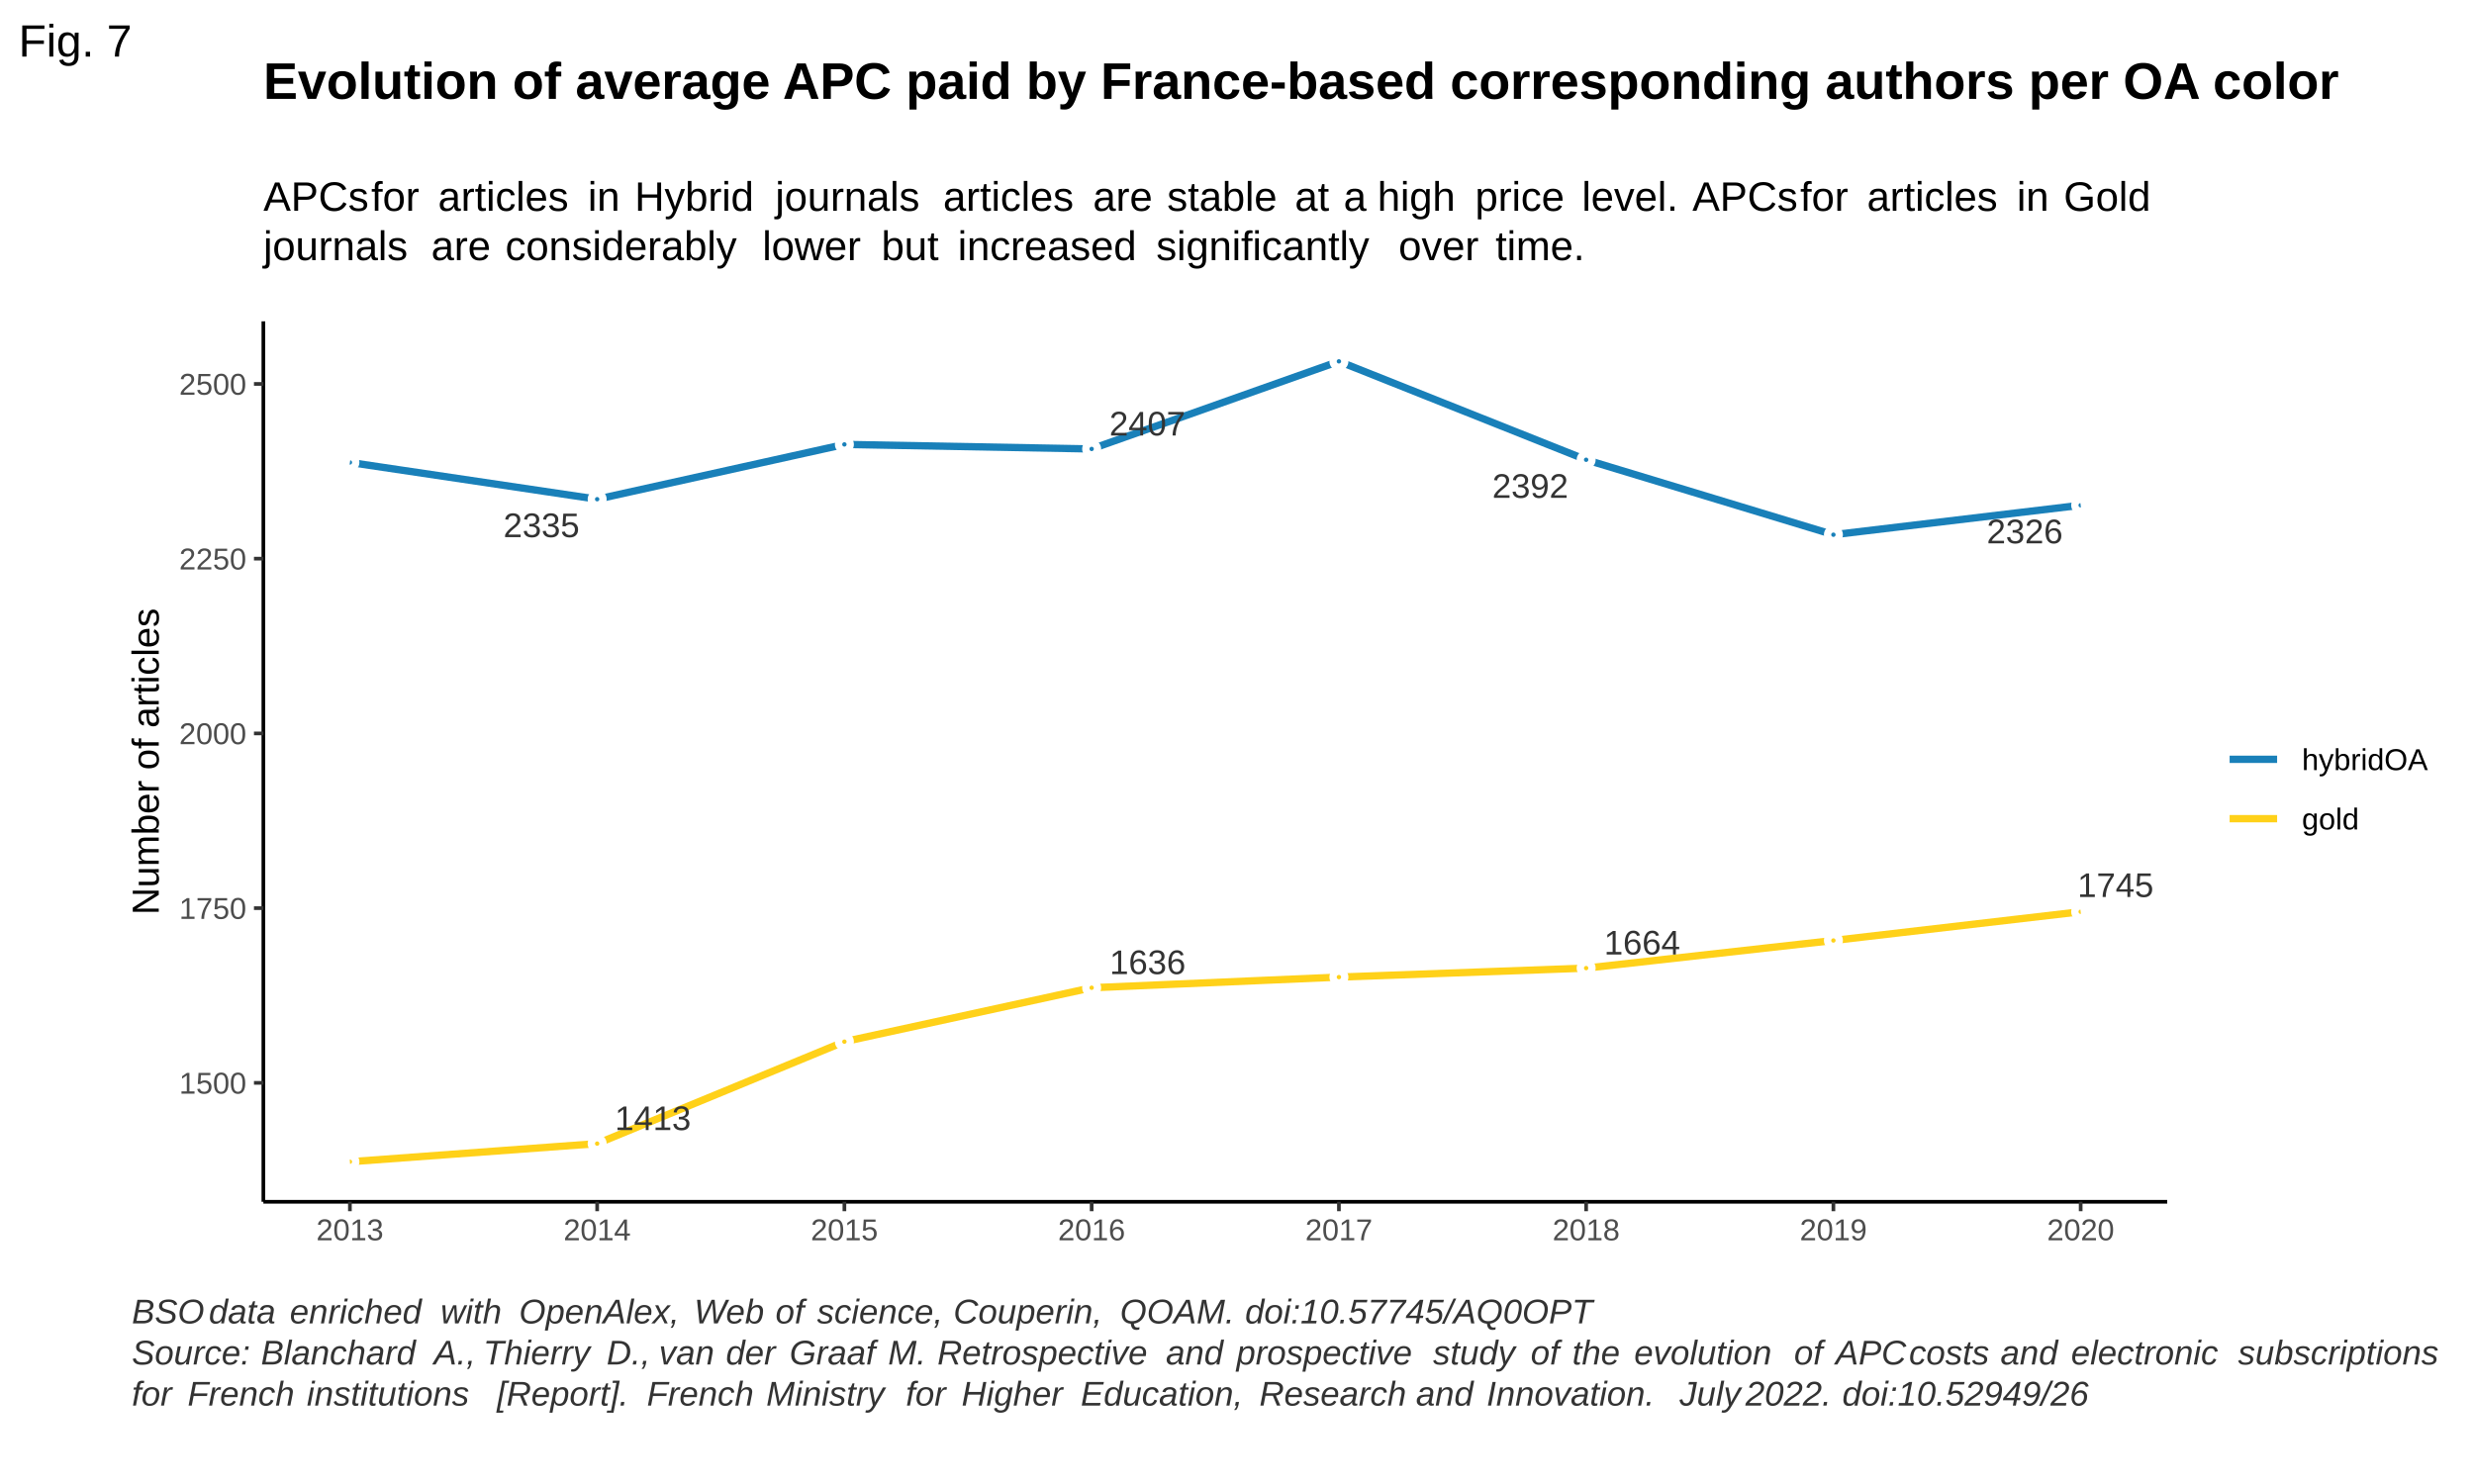
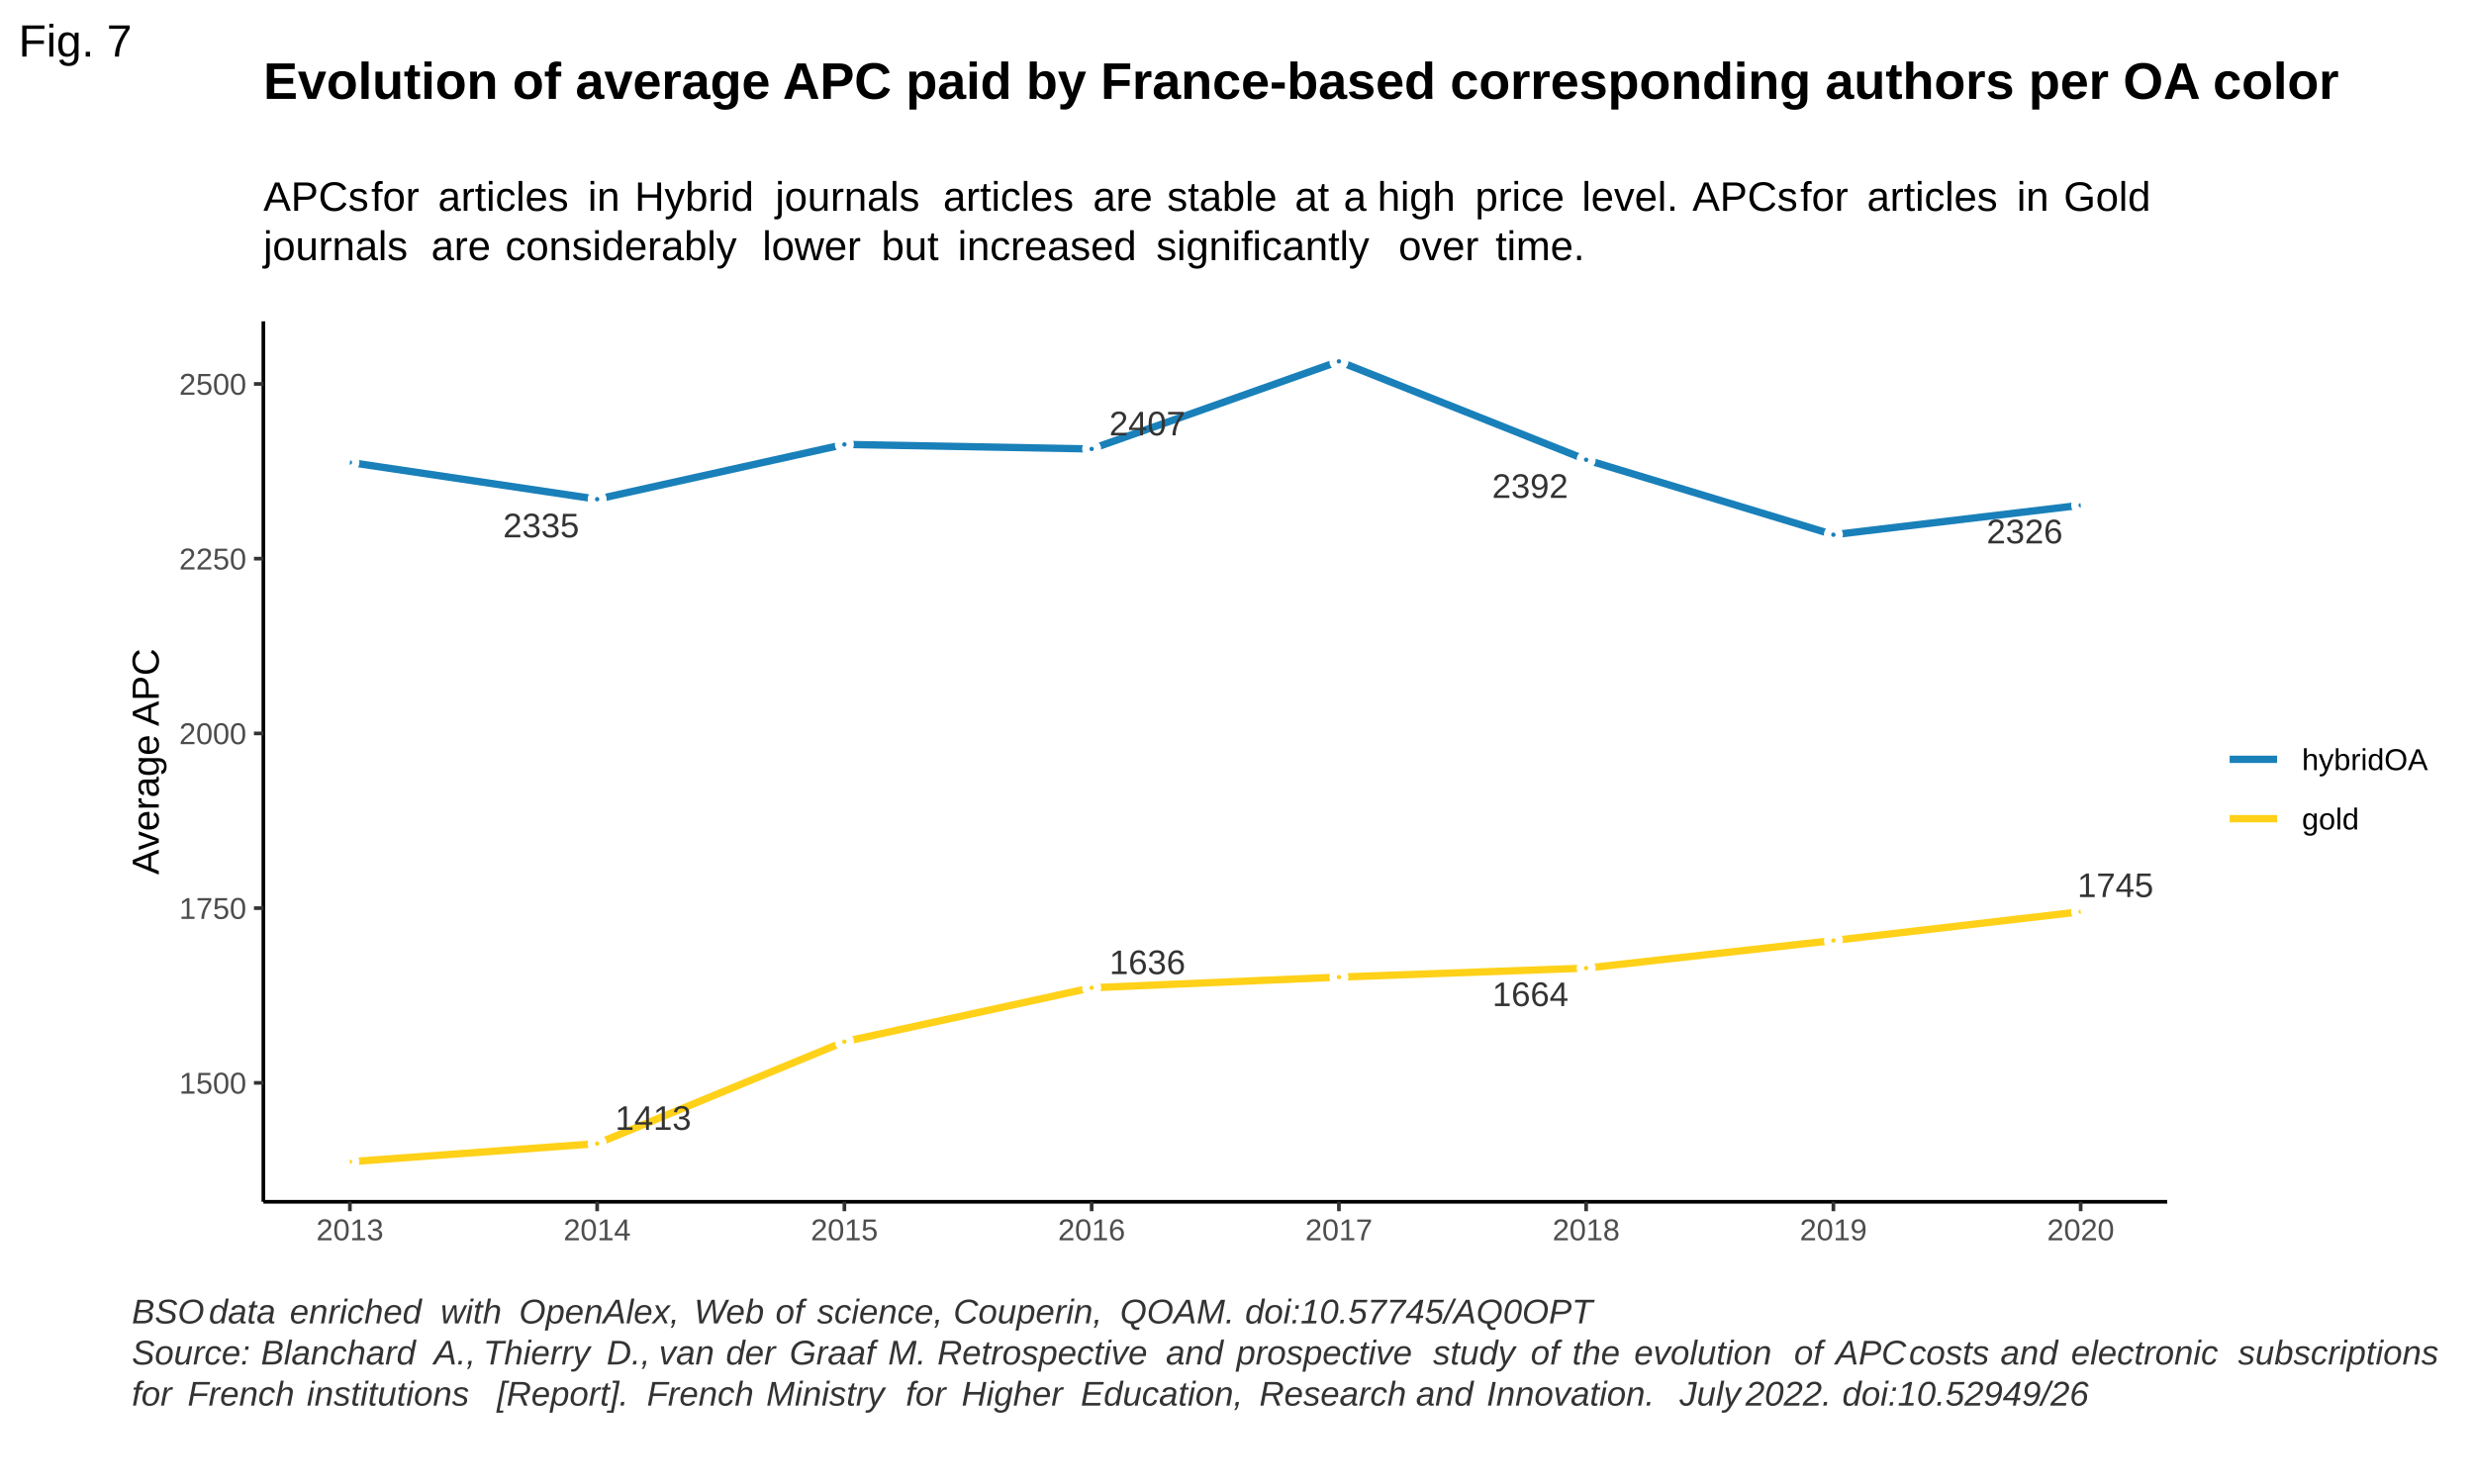
<svg xmlns="http://www.w3.org/2000/svg" class="svglite" width="720.00pt" height="432.00pt" viewBox="0 0 720.00 432.00">
  <defs>
    <style type="text/css">
    .svglite line, .svglite polyline, .svglite polygon, .svglite path, .svglite rect, .svglite circle {
      fill: none;
      stroke: #000000;
      stroke-linecap: round;
      stroke-linejoin: round;
      stroke-miterlimit: 10.00;
    }
    .svglite text {
      white-space: pre;
    }
  </style>
  </defs>
  <rect width="100%" height="100%" style="stroke: none; fill: #FFFFFF;" />
  <defs>
    <clipPath id="cpMC4wMHw3MjAuMDB8MC4wMHw0MzIuMDA=">
      <rect x="0.00" y="0.00" width="720.00" height="432.00" />
    </clipPath>
  </defs>
  <g clip-path="url(#cpMC4wMHw3MjAuMDB8MC4wMHw0MzIuMDA=)">
    <rect x="0" y="0.00" width="720.00" height="432.00" style="stroke-width: 1.07; stroke: #FFFFFF; fill: #FFFFFF;" />
  </g>
  <defs>
    <clipPath id="cpNzYuNjV8NjMwLjcxfDkzLjU0fDM0OS44NA==">
      <rect x="76.65" y="93.54" width="554.06" height="256.30" />
    </clipPath>
  </defs>
  <g clip-path="url(#cpNzYuNjV8NjMwLjcxfDkzLjU0fDM0OS44NA==)">
    <rect x="76.65" y="93.54" width="554.06" height="256.30" style="stroke-width: 1.07; stroke: none; fill: #FFFFFF;" />
    <polyline points="101.83,338.19 173.79,332.91 245.74,303.23 317.70,287.54 389.66,284.44 461.61,281.82 533.57,273.78 605.53,265.41 " style="stroke-width: 2.13; stroke: #FFCC00; stroke-opacity: 0.90; stroke-linecap: butt;" />
    <polyline points="101.83,134.62 173.79,145.32 245.74,129.37 317.70,130.69 389.66,105.19 461.61,133.84 533.57,155.66 605.53,147.08 " style="stroke-width: 2.13; stroke: #0072B2; stroke-opacity: 0.90; stroke-linecap: butt;" />
    <circle cx="101.83" cy="338.19" r="1.70" style="stroke-width: 2.13; stroke: #FFFFFF;" />
    <circle cx="101.83" cy="134.62" r="1.70" style="stroke-width: 2.13; stroke: #FFFFFF;" />
    <circle cx="173.79" cy="332.91" r="1.70" style="stroke-width: 2.13; stroke: #FFFFFF;" />
    <circle cx="173.79" cy="145.32" r="1.70" style="stroke-width: 2.13; stroke: #FFFFFF;" />
    <circle cx="245.74" cy="303.23" r="1.70" style="stroke-width: 2.13; stroke: #FFFFFF;" />
    <circle cx="245.74" cy="129.37" r="1.70" style="stroke-width: 2.13; stroke: #FFFFFF;" />
    <circle cx="317.70" cy="287.54" r="1.70" style="stroke-width: 2.13; stroke: #FFFFFF;" />
    <circle cx="317.70" cy="130.69" r="1.70" style="stroke-width: 2.13; stroke: #FFFFFF;" />
    <circle cx="389.66" cy="284.44" r="1.70" style="stroke-width: 2.13; stroke: #FFFFFF;" />
    <circle cx="389.66" cy="105.19" r="1.70" style="stroke-width: 2.13; stroke: #FFFFFF;" />
    <circle cx="461.61" cy="281.82" r="1.70" style="stroke-width: 2.13; stroke: #FFFFFF;" />
    <circle cx="461.61" cy="133.84" r="1.70" style="stroke-width: 2.13; stroke: #FFFFFF;" />
    <circle cx="533.57" cy="273.78" r="1.70" style="stroke-width: 2.13; stroke: #FFFFFF;" />
    <circle cx="533.57" cy="155.66" r="1.70" style="stroke-width: 2.13; stroke: #FFFFFF;" />
    <circle cx="605.53" cy="265.41" r="1.70" style="stroke-width: 2.13; stroke: #FFFFFF;" />
    <circle cx="605.53" cy="147.08" r="1.70" style="stroke-width: 2.13; stroke: #FFFFFF;" />
-     <text x="190.02" y="328.97" text-anchor="middle" style="font-size: 9.96px;fill: #333333; font-family: &quot;Arial&quot;;" textLength="22.78px" lengthAdjust="spacingAndGlyphs">1413</text>
-     <text x="157.57" y="156.37" text-anchor="middle" style="font-size: 9.96px;fill: #333333; font-family: &quot;Arial&quot;;" textLength="22.78px" lengthAdjust="spacingAndGlyphs">2335</text>
-     <text x="334.00" y="283.56" text-anchor="middle" style="font-size: 9.96px;fill: #333333; font-family: &quot;Arial&quot;;" textLength="22.78px" lengthAdjust="spacingAndGlyphs">1636</text>
-     <text x="333.93" y="126.77" text-anchor="middle" style="font-size: 9.96px;fill: #333333; font-family: &quot;Arial&quot;;" textLength="22.78px" lengthAdjust="spacingAndGlyphs">2407</text>
-     <text x="477.90" y="277.86" text-anchor="middle" style="font-size: 9.96px;fill: #333333; font-family: &quot;Arial&quot;;" textLength="22.78px" lengthAdjust="spacingAndGlyphs">1664</text>
-     <text x="445.36" y="144.93" text-anchor="middle" style="font-size: 9.96px;fill: #333333; font-family: &quot;Arial&quot;;" textLength="22.78px" lengthAdjust="spacingAndGlyphs">2392</text>
-     <text x="615.68" y="261.12" text-anchor="middle" style="font-size: 9.96px;fill: #333333; font-family: &quot;Arial&quot;;" textLength="22.78px" lengthAdjust="spacingAndGlyphs">1745</text>
-     <text x="589.27" y="158.17" text-anchor="middle" style="font-size: 9.96px;fill: #333333; font-family: &quot;Arial&quot;;" textLength="22.78px" lengthAdjust="spacingAndGlyphs">2326</text>
+     <text x="190.11" y="328.91" text-anchor="middle" style="font-size: 9.96px;fill: #333333; font-family: &quot;Arial&quot;;" textLength="22.78px" lengthAdjust="spacingAndGlyphs">1413</text>
+     <text x="157.48" y="156.43" text-anchor="middle" style="font-size: 9.96px;fill: #333333; font-family: &quot;Arial&quot;;" textLength="22.78px" lengthAdjust="spacingAndGlyphs">2335</text>
+     <text x="333.94" y="283.57" text-anchor="middle" style="font-size: 9.96px;fill: #333333; font-family: &quot;Arial&quot;;" textLength="22.78px" lengthAdjust="spacingAndGlyphs">1636</text>
+     <text x="333.90" y="126.74" text-anchor="middle" style="font-size: 9.96px;fill: #333333; font-family: &quot;Arial&quot;;" textLength="22.78px" lengthAdjust="spacingAndGlyphs">2407</text>
+     <text x="445.39" y="292.88" text-anchor="middle" style="font-size: 9.96px;fill: #333333; font-family: &quot;Arial&quot;;" textLength="22.78px" lengthAdjust="spacingAndGlyphs">1664</text>
+     <text x="445.31" y="144.95" text-anchor="middle" style="font-size: 9.96px;fill: #333333; font-family: &quot;Arial&quot;;" textLength="22.78px" lengthAdjust="spacingAndGlyphs">2392</text>
+     <text x="615.65" y="261.14" text-anchor="middle" style="font-size: 9.96px;fill: #333333; font-family: &quot;Arial&quot;;" textLength="22.78px" lengthAdjust="spacingAndGlyphs">1745</text>
+     <text x="589.24" y="158.18" text-anchor="middle" style="font-size: 9.96px;fill: #333333; font-family: &quot;Arial&quot;;" textLength="22.78px" lengthAdjust="spacingAndGlyphs">2326</text>
  </g>
  <g clip-path="url(#cpMC4wMHw3MjAuMDB8MC4wMHw0MzIuMDA=)">
    <polyline points="76.65,349.84 76.65,93.54 " style="stroke-width: 1.07; stroke-linecap: butt;" />
    <text x="71.72" y="318.37" text-anchor="end" style="font-size: 8.80px;fill: #4D4D4D; font-family: &quot;Arial&quot;;" textLength="20.13px" lengthAdjust="spacingAndGlyphs">1500</text>
    <text x="71.72" y="267.50" text-anchor="end" style="font-size: 8.80px;fill: #4D4D4D; font-family: &quot;Arial&quot;;" textLength="20.13px" lengthAdjust="spacingAndGlyphs">1750</text>
    <text x="71.72" y="216.64" text-anchor="end" style="font-size: 8.80px;fill: #4D4D4D; font-family: &quot;Arial&quot;;" textLength="20.13px" lengthAdjust="spacingAndGlyphs">2000</text>
    <text x="71.72" y="165.78" text-anchor="end" style="font-size: 8.80px;fill: #4D4D4D; font-family: &quot;Arial&quot;;" textLength="20.13px" lengthAdjust="spacingAndGlyphs">2250</text>
    <text x="71.72" y="114.91" text-anchor="end" style="font-size: 8.80px;fill: #4D4D4D; font-family: &quot;Arial&quot;;" textLength="20.13px" lengthAdjust="spacingAndGlyphs">2500</text>
    <polyline points="73.91,315.22 76.65,315.22 " style="stroke-width: 1.07; stroke: #333333; stroke-linecap: butt;" />
    <polyline points="73.91,264.36 76.65,264.36 " style="stroke-width: 1.07; stroke: #333333; stroke-linecap: butt;" />
    <polyline points="73.91,213.50 76.65,213.50 " style="stroke-width: 1.07; stroke: #333333; stroke-linecap: butt;" />
    <polyline points="73.91,162.63 76.65,162.63 " style="stroke-width: 1.07; stroke: #333333; stroke-linecap: butt;" />
    <polyline points="73.91,111.77 76.65,111.77 " style="stroke-width: 1.07; stroke: #333333; stroke-linecap: butt;" />
    <polyline points="76.65,349.84 630.71,349.84 " style="stroke-width: 1.07; stroke-linecap: butt;" />
    <polyline points="101.83,352.58 101.83,349.84 " style="stroke-width: 1.07; stroke: #333333; stroke-linecap: butt;" />
    <polyline points="173.79,352.58 173.79,349.84 " style="stroke-width: 1.07; stroke: #333333; stroke-linecap: butt;" />
    <polyline points="245.74,352.58 245.74,349.84 " style="stroke-width: 1.07; stroke: #333333; stroke-linecap: butt;" />
    <polyline points="317.70,352.58 317.70,349.84 " style="stroke-width: 1.07; stroke: #333333; stroke-linecap: butt;" />
    <polyline points="389.66,352.58 389.66,349.84 " style="stroke-width: 1.07; stroke: #333333; stroke-linecap: butt;" />
    <polyline points="461.61,352.58 461.61,349.84 " style="stroke-width: 1.07; stroke: #333333; stroke-linecap: butt;" />
    <polyline points="533.57,352.58 533.57,349.84 " style="stroke-width: 1.07; stroke: #333333; stroke-linecap: butt;" />
    <polyline points="605.53,352.58 605.53,349.84 " style="stroke-width: 1.07; stroke: #333333; stroke-linecap: butt;" />
    <text x="101.83" y="361.06" text-anchor="middle" style="font-size: 8.80px;fill: #4D4D4D; font-family: &quot;Arial&quot;;" textLength="20.13px" lengthAdjust="spacingAndGlyphs">2013</text>
    <text x="173.79" y="361.06" text-anchor="middle" style="font-size: 8.80px;fill: #4D4D4D; font-family: &quot;Arial&quot;;" textLength="20.13px" lengthAdjust="spacingAndGlyphs">2014</text>
    <text x="245.74" y="361.06" text-anchor="middle" style="font-size: 8.80px;fill: #4D4D4D; font-family: &quot;Arial&quot;;" textLength="20.13px" lengthAdjust="spacingAndGlyphs">2015</text>
    <text x="317.70" y="361.06" text-anchor="middle" style="font-size: 8.80px;fill: #4D4D4D; font-family: &quot;Arial&quot;;" textLength="20.13px" lengthAdjust="spacingAndGlyphs">2016</text>
    <text x="389.66" y="361.06" text-anchor="middle" style="font-size: 8.80px;fill: #4D4D4D; font-family: &quot;Arial&quot;;" textLength="20.13px" lengthAdjust="spacingAndGlyphs">2017</text>
    <text x="461.61" y="361.06" text-anchor="middle" style="font-size: 8.80px;fill: #4D4D4D; font-family: &quot;Arial&quot;;" textLength="20.13px" lengthAdjust="spacingAndGlyphs">2018</text>
    <text x="533.57" y="361.06" text-anchor="middle" style="font-size: 8.80px;fill: #4D4D4D; font-family: &quot;Arial&quot;;" textLength="20.13px" lengthAdjust="spacingAndGlyphs">2019</text>
    <text x="605.53" y="361.06" text-anchor="middle" style="font-size: 8.80px;fill: #4D4D4D; font-family: &quot;Arial&quot;;" textLength="20.13px" lengthAdjust="spacingAndGlyphs">2020</text>
-     <text transform="translate(46.20,221.69) rotate(-90)" text-anchor="middle" style="font-size: 11.00px; font-family: &quot;Arial&quot;;" textLength="96.23px" lengthAdjust="spacingAndGlyphs">Number of articles</text>
+     <text transform="translate(46.20,221.69) rotate(-90)" text-anchor="middle" style="font-size: 11.00px; font-family: &quot;Arial&quot;;" textLength="66.00px" lengthAdjust="spacingAndGlyphs">Average APC</text>
    <rect x="641.67" y="190.94" width="72.85" height="61.50" style="stroke-width: 1.07; stroke: none; fill: #FFFFFF;" />
    <text x="647.15" y="205.60" style="font-size: 11.00px; font-family: &quot;Arial&quot;;" textLength="2.86px" lengthAdjust="spacingAndGlyphs"> </text>
    <line x1="648.88" y1="221.04" x2="662.70" y2="221.04" style="stroke-width: 2.13; stroke: #0072B2; stroke-opacity: 0.90; stroke-linecap: butt;" />
    <line x1="648.88" y1="238.32" x2="662.70" y2="238.32" style="stroke-width: 2.13; stroke: #FFCC00; stroke-opacity: 0.90; stroke-linecap: butt;" />
    <text x="669.91" y="224.18" style="font-size: 8.80px; font-family: &quot;Arial&quot;;" textLength="39.13px" lengthAdjust="spacingAndGlyphs">hybridOA</text>
    <text x="669.91" y="241.46" style="font-size: 8.80px; font-family: &quot;Arial&quot;;" textLength="18.40px" lengthAdjust="spacingAndGlyphs">gold</text>
    <text x="76.65" y="61.37" style="font-size: 12.00px; font-family: &quot;Arial&quot;;" textLength="28.25px" lengthAdjust="spacingAndGlyphs">APCs</text>
    <text x="108.02" y="61.37" style="font-size: 12.00px; font-family: &quot;Arial&quot;;" textLength="16.34px" lengthAdjust="spacingAndGlyphs">for</text>
    <text x="127.47" y="61.37" style="font-size: 12.00px; font-family: &quot;Arial&quot;;" textLength="40.49px" lengthAdjust="spacingAndGlyphs">articles</text>
    <text x="171.08" y="61.37" style="font-size: 12.00px; font-family: &quot;Arial&quot;;" textLength="10.51px" lengthAdjust="spacingAndGlyphs">in</text>
    <text x="184.71" y="61.37" style="font-size: 12.00px; font-family: &quot;Arial&quot;;" textLength="37.82px" lengthAdjust="spacingAndGlyphs">Hybrid</text>
    <text x="225.64" y="61.37" style="font-size: 12.00px; font-family: &quot;Arial&quot;;" textLength="45.71px" lengthAdjust="spacingAndGlyphs">journals</text>
    <text x="274.47" y="61.37" style="font-size: 12.00px; font-family: &quot;Arial&quot;;" textLength="40.49px" lengthAdjust="spacingAndGlyphs">articles</text>
    <text x="318.08" y="61.37" style="font-size: 12.00px; font-family: &quot;Arial&quot;;" textLength="18.45px" lengthAdjust="spacingAndGlyphs">are</text>
    <text x="339.65" y="61.37" style="font-size: 12.00px; font-family: &quot;Arial&quot;;" textLength="34.06px" lengthAdjust="spacingAndGlyphs">stable</text>
    <text x="376.82" y="61.37" style="font-size: 12.00px; font-family: &quot;Arial&quot;;" textLength="11.07px" lengthAdjust="spacingAndGlyphs">at</text>
    <text x="391.01" y="61.37" style="font-size: 12.00px; font-family: &quot;Arial&quot;;" textLength="6.73px" lengthAdjust="spacingAndGlyphs">a</text>
    <text x="400.86" y="61.37" style="font-size: 12.00px; font-family: &quot;Arial&quot;;" textLength="25.31px" lengthAdjust="spacingAndGlyphs">high</text>
    <text x="429.28" y="61.37" style="font-size: 12.00px; font-family: &quot;Arial&quot;;" textLength="27.96px" lengthAdjust="spacingAndGlyphs">price</text>
    <text x="460.36" y="61.37" style="font-size: 12.00px; font-family: &quot;Arial&quot;;" textLength="29.04px" lengthAdjust="spacingAndGlyphs">level.</text>
    <text x="492.52" y="61.37" style="font-size: 12.00px; font-family: &quot;Arial&quot;;" textLength="28.25px" lengthAdjust="spacingAndGlyphs">APCs</text>
    <text x="523.89" y="61.37" style="font-size: 12.00px; font-family: &quot;Arial&quot;;" textLength="16.34px" lengthAdjust="spacingAndGlyphs">for</text>
    <text x="543.34" y="61.37" style="font-size: 12.00px; font-family: &quot;Arial&quot;;" textLength="40.49px" lengthAdjust="spacingAndGlyphs">articles</text>
    <text x="586.95" y="61.37" style="font-size: 12.00px; font-family: &quot;Arial&quot;;" textLength="10.51px" lengthAdjust="spacingAndGlyphs">in</text>
    <text x="600.58" y="61.37" style="font-size: 12.00px; font-family: &quot;Arial&quot;;" textLength="26.47px" lengthAdjust="spacingAndGlyphs">Gold</text>
    <text x="76.65" y="75.72" style="font-size: 12.00px; font-family: &quot;Arial&quot;;" textLength="45.71px" lengthAdjust="spacingAndGlyphs">journals</text>
    <text x="125.48" y="75.72" style="font-size: 12.00px; font-family: &quot;Arial&quot;;" textLength="18.45px" lengthAdjust="spacingAndGlyphs">are</text>
    <text x="147.05" y="75.72" style="font-size: 12.00px; font-family: &quot;Arial&quot;;" textLength="71.70px" lengthAdjust="spacingAndGlyphs">considerably</text>
    <text x="221.87" y="75.72" style="font-size: 12.00px; font-family: &quot;Arial&quot;;" textLength="31.51px" lengthAdjust="spacingAndGlyphs">lower</text>
    <text x="256.50" y="75.72" style="font-size: 12.00px; font-family: &quot;Arial&quot;;" textLength="19.13px" lengthAdjust="spacingAndGlyphs">but</text>
    <text x="278.74" y="75.72" style="font-size: 12.00px; font-family: &quot;Arial&quot;;" textLength="54.62px" lengthAdjust="spacingAndGlyphs">increased</text>
    <text x="336.48" y="75.72" style="font-size: 12.00px; font-family: &quot;Arial&quot;;" textLength="67.41px" lengthAdjust="spacingAndGlyphs">significantly</text>
    <text x="407.01" y="75.72" style="font-size: 12.00px; font-family: &quot;Arial&quot;;" textLength="25.08px" lengthAdjust="spacingAndGlyphs">over</text>
    <text x="435.21" y="75.72" style="font-size: 12.00px; font-family: &quot;Arial&quot;;" textLength="28.63px" lengthAdjust="spacingAndGlyphs">time.</text>
    <text x="76.65" y="28.78" style="font-size: 15.00px; font-weight: bold; font-family: &quot;Arial&quot;;" textLength="622.25px" lengthAdjust="spacingAndGlyphs">Evolution of average APC paid by France-based corresponding authors per OA color</text>
    <text x="38.35" y="385.26" style="font-size: 10.00px; font-style: italic;fill: #333333; font-family: &quot;Arial&quot;;" textLength="18.25px" lengthAdjust="spacingAndGlyphs">BSO</text>
    <text x="60.75" y="385.26" style="font-size: 10.00px; font-style: italic;fill: #333333; font-family: &quot;Arial&quot;;" textLength="20.47px" lengthAdjust="spacingAndGlyphs">data</text>
    <text x="84.33" y="385.26" style="font-size: 10.00px; font-style: italic;fill: #333333; font-family: &quot;Arial&quot;;" textLength="38.43px" lengthAdjust="spacingAndGlyphs">enriched</text>
    <text x="128.22" y="385.26" style="font-size: 10.00px; font-style: italic;fill: #333333; font-family: &quot;Arial&quot;;" textLength="18.91px" lengthAdjust="spacingAndGlyphs">with</text>
    <text x="151.04" y="385.26" style="font-size: 10.00px; font-style: italic;fill: #333333; font-family: &quot;Arial&quot;;" textLength="44.36px" lengthAdjust="spacingAndGlyphs">OpenAlex,</text>
    <text x="202.00" y="385.26" style="font-size: 10.00px; font-style: italic;fill: #333333; font-family: &quot;Arial&quot;;" textLength="19.34px" lengthAdjust="spacingAndGlyphs">Web</text>
    <text x="225.68" y="385.26" style="font-size: 10.00px; font-style: italic;fill: #333333; font-family: &quot;Arial&quot;;" textLength="8.81px" lengthAdjust="spacingAndGlyphs">of</text>
    <text x="237.77" y="385.26" style="font-size: 10.00px; font-style: italic;fill: #333333; font-family: &quot;Arial&quot;;" textLength="34.29px" lengthAdjust="spacingAndGlyphs">science,</text>
    <text x="277.47" y="385.26" style="font-size: 10.00px; font-style: italic;fill: #333333; font-family: &quot;Arial&quot;;" textLength="42.98px" lengthAdjust="spacingAndGlyphs">Couperin,</text>
    <text x="325.97" y="385.26" style="font-size: 10.00px; font-style: italic;fill: #333333; font-family: &quot;Arial&quot;;" textLength="31.01px" lengthAdjust="spacingAndGlyphs">QOAM.</text>
    <text x="362.34" y="385.26" style="font-size: 10.00px; font-style: italic;fill: #333333; font-family: &quot;Arial&quot;;" textLength="97.47px" lengthAdjust="spacingAndGlyphs">doi:10.57745/AQ0OPT</text>
    <text x="38.35" y="397.22" style="font-size: 10.00px; font-style: italic;fill: #333333; font-family: &quot;Arial&quot;;" textLength="32.53px" lengthAdjust="spacingAndGlyphs">Source:</text>
    <text x="75.92" y="397.22" style="font-size: 10.00px; font-style: italic;fill: #333333; font-family: &quot;Arial&quot;;" textLength="45.81px" lengthAdjust="spacingAndGlyphs">Blanchard</text>
    <text x="126.25" y="397.22" style="font-size: 10.00px; font-style: italic;fill: #333333; font-family: &quot;Arial&quot;;" textLength="10.75px" lengthAdjust="spacingAndGlyphs">A.,</text>
    <text x="140.60" y="397.22" style="font-size: 10.00px; font-style: italic;fill: #333333; font-family: &quot;Arial&quot;;" textLength="31.00px" lengthAdjust="spacingAndGlyphs">Thierry</text>
    <text x="176.52" y="397.22" style="font-size: 10.00px; font-style: italic;fill: #333333; font-family: &quot;Arial&quot;;" textLength="11.79px" lengthAdjust="spacingAndGlyphs">D.,</text>
    <text x="191.77" y="397.22" style="font-size: 10.00px; font-style: italic;fill: #333333; font-family: &quot;Arial&quot;;" textLength="16.14px" lengthAdjust="spacingAndGlyphs">van</text>
    <text x="211.24" y="397.22" style="font-size: 10.00px; font-style: italic;fill: #333333; font-family: &quot;Arial&quot;;" textLength="14.76px" lengthAdjust="spacingAndGlyphs">der</text>
    <text x="229.76" y="397.22" style="font-size: 10.00px; font-style: italic;fill: #333333; font-family: &quot;Arial&quot;;" textLength="25.31px" lengthAdjust="spacingAndGlyphs">Graaf</text>
    <text x="258.43" y="397.22" style="font-size: 10.00px; font-style: italic;fill: #333333; font-family: &quot;Arial&quot;;" textLength="10.97px" lengthAdjust="spacingAndGlyphs">M.</text>
    <text x="272.78" y="397.22" style="font-size: 10.00px; font-style: italic;fill: #333333; font-family: &quot;Arial&quot;;" textLength="58.84px" lengthAdjust="spacingAndGlyphs">Retrospective</text>
    <text x="339.31" y="397.22" style="font-size: 10.00px; font-style: italic;fill: #333333; font-family: &quot;Arial&quot;;" textLength="17.26px" lengthAdjust="spacingAndGlyphs">and</text>
    <text x="359.84" y="397.22" style="font-size: 10.00px; font-style: italic;fill: #333333; font-family: &quot;Arial&quot;;" textLength="50.59px" lengthAdjust="spacingAndGlyphs">prospective</text>
    <text x="417.05" y="397.22" style="font-size: 10.00px; font-style: italic;fill: #333333; font-family: &quot;Arial&quot;;" textLength="23.89px" lengthAdjust="spacingAndGlyphs">study</text>
    <text x="445.47" y="397.22" style="font-size: 10.00px; font-style: italic;fill: #333333; font-family: &quot;Arial&quot;;" textLength="8.81px" lengthAdjust="spacingAndGlyphs">of</text>
    <text x="457.56" y="397.22" style="font-size: 10.00px; font-style: italic;fill: #333333; font-family: &quot;Arial&quot;;" textLength="14.10px" lengthAdjust="spacingAndGlyphs">the</text>
    <text x="475.58" y="397.22" style="font-size: 10.00px; font-style: italic;fill: #333333; font-family: &quot;Arial&quot;;" textLength="40.98px" lengthAdjust="spacingAndGlyphs">evolution</text>
    <text x="522.12" y="397.22" style="font-size: 10.00px; font-style: italic;fill: #333333; font-family: &quot;Arial&quot;;" textLength="8.81px" lengthAdjust="spacingAndGlyphs">of</text>
    <text x="534.20" y="397.22" style="font-size: 10.00px; font-style: italic;fill: #333333; font-family: &quot;Arial&quot;;" textLength="17.16px" lengthAdjust="spacingAndGlyphs">APC</text>
    <text x="555.57" y="397.22" style="font-size: 10.00px; font-style: italic;fill: #333333; font-family: &quot;Arial&quot;;" textLength="22.12px" lengthAdjust="spacingAndGlyphs">costs</text>
    <text x="582.20" y="397.22" style="font-size: 10.00px; font-style: italic;fill: #333333; font-family: &quot;Arial&quot;;" textLength="17.26px" lengthAdjust="spacingAndGlyphs">and</text>
    <text x="602.73" y="397.22" style="font-size: 10.00px; font-style: italic;fill: #333333; font-family: &quot;Arial&quot;;" textLength="42.91px" lengthAdjust="spacingAndGlyphs">electronic</text>
    <text x="651.33" y="397.22" style="font-size: 10.00px; font-style: italic;fill: #333333; font-family: &quot;Arial&quot;;" textLength="58.73px" lengthAdjust="spacingAndGlyphs">subscriptions</text>
    <text x="38.35" y="409.17" style="font-size: 10.00px; font-style: italic;fill: #333333; font-family: &quot;Arial&quot;;" textLength="12.79px" lengthAdjust="spacingAndGlyphs">for</text>
    <text x="54.57" y="409.17" style="font-size: 10.00px; font-style: italic;fill: #333333; font-family: &quot;Arial&quot;;" textLength="29.85px" lengthAdjust="spacingAndGlyphs">French</text>
    <text x="89.29" y="409.17" style="font-size: 10.00px; font-style: italic;fill: #333333; font-family: &quot;Arial&quot;;" textLength="49.33px" lengthAdjust="spacingAndGlyphs">institutions</text>
    <text x="144.60" y="409.17" style="font-size: 10.00px; font-style: italic;fill: #333333; font-family: &quot;Arial&quot;;" textLength="37.81px" lengthAdjust="spacingAndGlyphs">[Report].</text>
    <text x="188.25" y="409.17" style="font-size: 10.00px; font-style: italic;fill: #333333; font-family: &quot;Arial&quot;;" textLength="29.85px" lengthAdjust="spacingAndGlyphs">French</text>
    <text x="222.97" y="409.17" style="font-size: 10.00px; font-style: italic;fill: #333333; font-family: &quot;Arial&quot;;" textLength="35.65px" lengthAdjust="spacingAndGlyphs">Ministry</text>
    <text x="263.60" y="409.17" style="font-size: 10.00px; font-style: italic;fill: #333333; font-family: &quot;Arial&quot;;" textLength="12.79px" lengthAdjust="spacingAndGlyphs">for</text>
    <text x="279.82" y="409.17" style="font-size: 10.00px; font-style: italic;fill: #333333; font-family: &quot;Arial&quot;;" textLength="29.92px" lengthAdjust="spacingAndGlyphs">Higher</text>
    <text x="314.50" y="409.17" style="font-size: 10.00px; font-style: italic;fill: #333333; font-family: &quot;Arial&quot;;" textLength="46.81px" lengthAdjust="spacingAndGlyphs">Education,</text>
    <text x="366.49" y="409.17" style="font-size: 10.00px; font-style: italic;fill: #333333; font-family: &quot;Arial&quot;;" textLength="40.01px" lengthAdjust="spacingAndGlyphs">Research</text>
    <text x="412.09" y="409.17" style="font-size: 10.00px; font-style: italic;fill: #333333; font-family: &quot;Arial&quot;;" textLength="17.26px" lengthAdjust="spacingAndGlyphs">and</text>
    <text x="432.63" y="409.17" style="font-size: 10.00px; font-style: italic;fill: #333333; font-family: &quot;Arial&quot;;" textLength="50.68px" lengthAdjust="spacingAndGlyphs">Innovation.</text>
    <text x="488.80" y="409.17" style="font-size: 10.00px; font-style: italic;fill: #333333; font-family: &quot;Arial&quot;;" textLength="15.77px" lengthAdjust="spacingAndGlyphs">July</text>
    <text x="507.98" y="409.17" style="font-size: 10.00px; font-style: italic;fill: #333333; font-family: &quot;Arial&quot;;" textLength="24.60px" lengthAdjust="spacingAndGlyphs">2022.</text>
    <text x="536.13" y="409.17" style="font-size: 10.00px; font-style: italic;fill: #333333; font-family: &quot;Arial&quot;;" textLength="72.25px" lengthAdjust="spacingAndGlyphs">doi:10.52949/26</text>
    <text x="21.91" y="16.48" text-anchor="middle" style="font-size: 13.20px; font-family: &quot;Arial&quot;;" textLength="32.87px" lengthAdjust="spacingAndGlyphs">Fig. 7</text>
  </g>
</svg>
